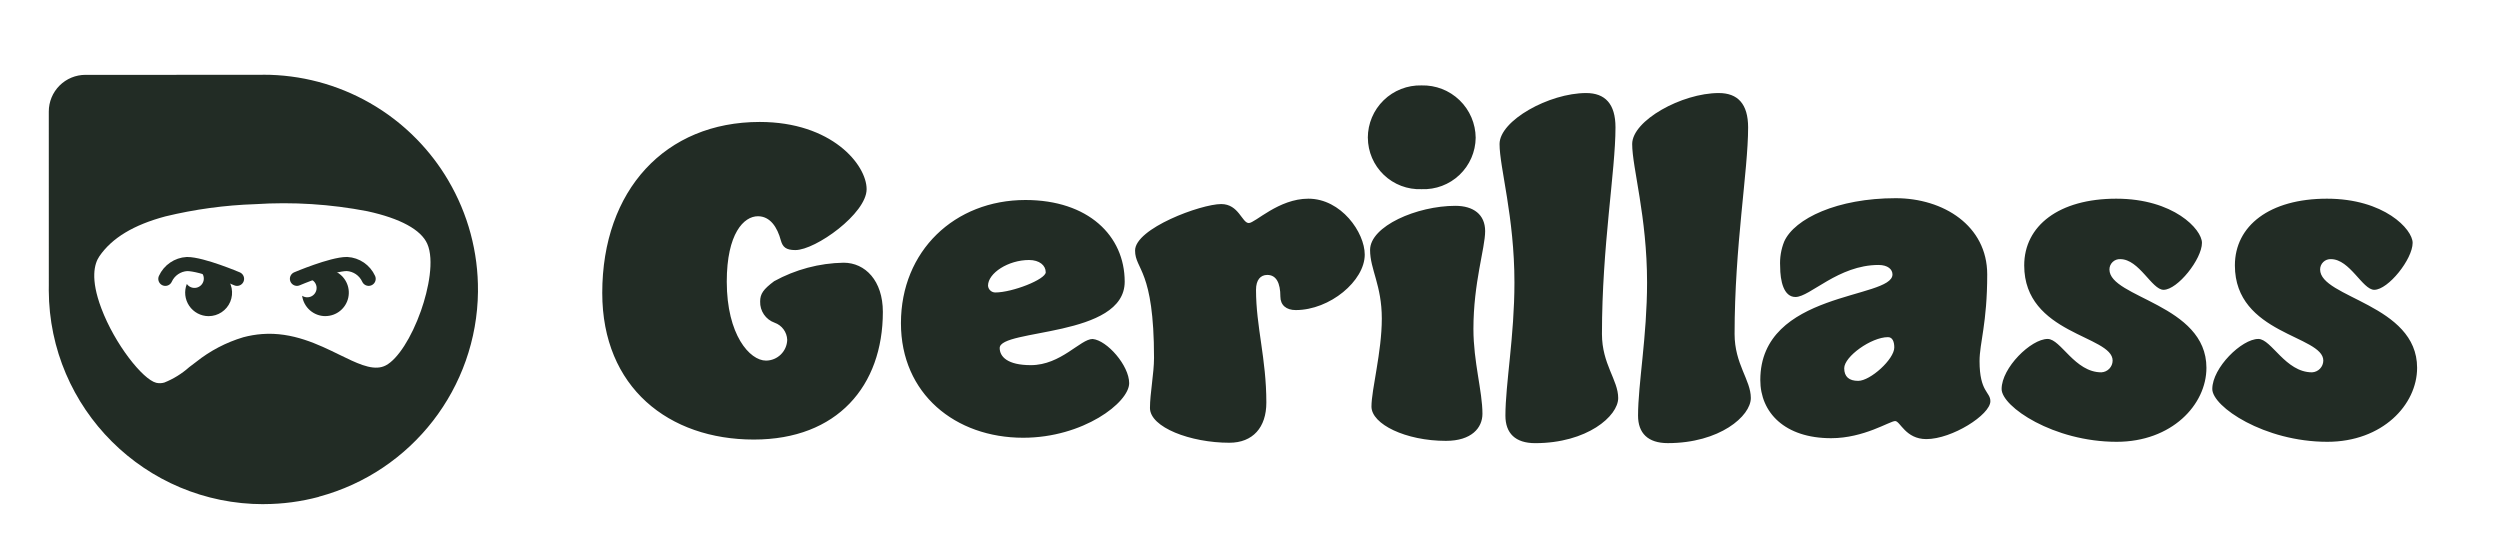
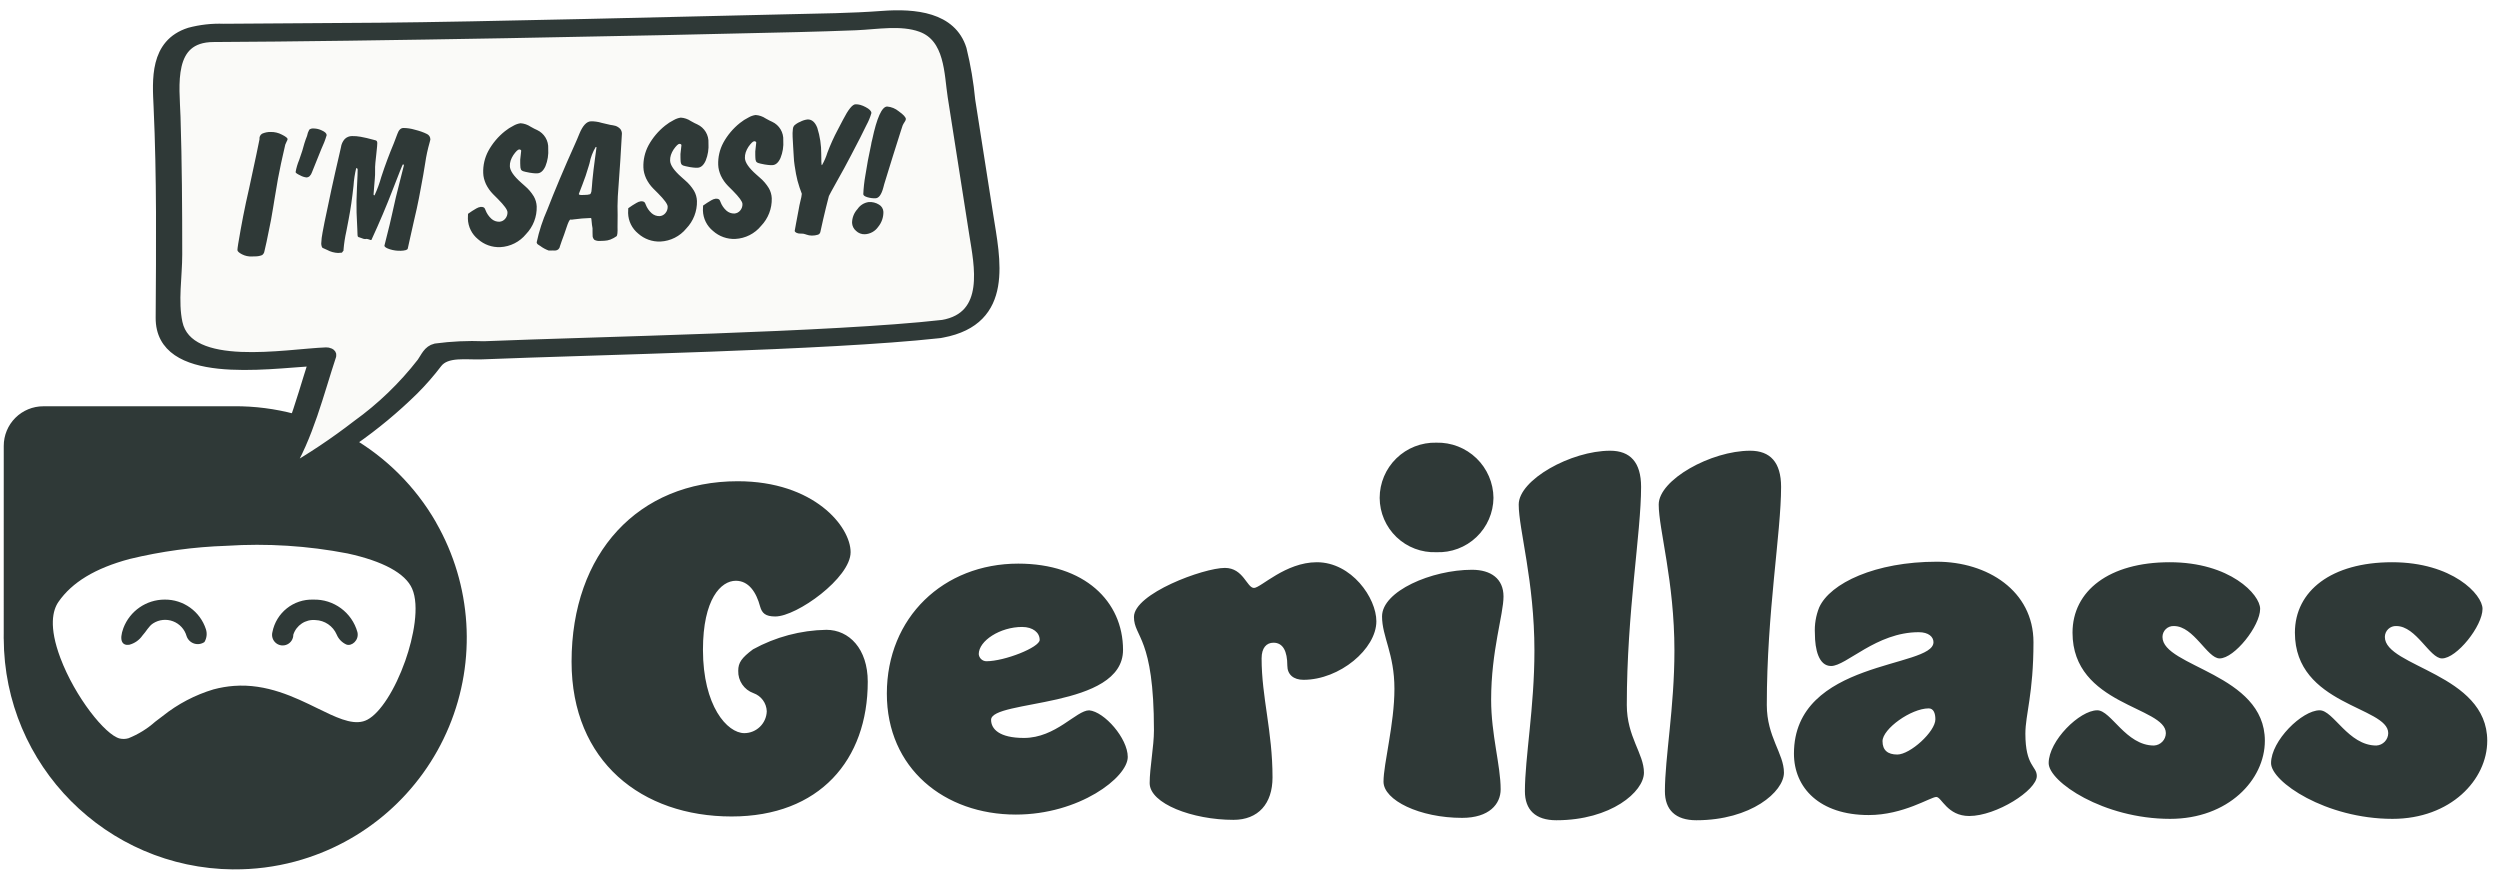
- <svg xmlns="http://www.w3.org/2000/svg" width="266" height="59" viewBox="0 0 266 59">
+ <svg xmlns="http://www.w3.org/2000/svg" width="252" height="90">
  <defs>
-     <clipPath id="b">
-       <rect width="266" height="59" />
+     <clipPath id="a">
+       <path d="M0 0h252v90H0z" />
    </clipPath>
  </defs>
-   <g id="a" clip-path="url(#b)">
-     <g transform="translate(-194 -190)">
-       <path d="M-68.688-25.872c0-2.592-3.7-7.152-11.376-7.152-10.032,0-16.752,7.248-16.752,18.192,0,10.08,7.1,15.6,16.128,15.6,8.88,0,13.728-5.712,13.728-13.584,0-3.312-1.872-5.232-4.176-5.232a15.909,15.909,0,0,0-7.392,1.968c-1.152.864-1.488,1.344-1.488,2.16a2.314,2.314,0,0,0,1.536,2.256A2.011,2.011,0,0,1-77.136-9.84a2.272,2.272,0,0,1-2.256,2.208c-1.728,0-4.176-2.736-4.176-8.4,0-5.136,1.824-6.96,3.312-6.96,1.3,0,2.064,1.152,2.448,2.592.192.672.528,1.008,1.536,1.008C-74.112-19.392-68.688-23.28-68.688-25.872Zm16.9,1.152c-7.536,0-13.248,5.424-13.248,13.1C-65.04-4.08-59.232.576-52.032.576c6.384,0,11.28-3.744,11.28-5.808,0-1.872-2.352-4.56-3.888-4.7-1.3,0-3.36,2.784-6.576,2.784-2.5,0-3.312-.912-3.312-1.824,0-2.064,13.3-1.1,13.3-7.056C-41.232-20.928-45.12-24.72-51.792-24.72Zm2.16,7.68c0,.768-3.552,2.16-5.376,2.16a.781.781,0,0,1-.768-.72c0-1.344,2.16-2.736,4.368-2.736C-50.3-18.336-49.632-17.76-49.632-17.04Zm18.672-7.248c-2.16,0-9.168,2.592-9.168,4.944,0,2.064,2.016,1.968,2.016,11.424,0,1.632-.432,3.792-.432,5.328,0,2.064,4.32,3.7,8.448,3.7,2.5,0,3.936-1.632,3.936-4.272,0-4.7-1.1-8.064-1.1-12,0-1.056.48-1.584,1.2-1.584.96,0,1.392.864,1.392,2.3,0,.912.624,1.44,1.632,1.44,3.648,0,7.344-3.12,7.344-5.9,0-2.352-2.5-5.952-6-5.952-3.168,0-5.664,2.592-6.336,2.592C-28.752-22.272-29.088-24.288-30.96-24.288Zm15.6-7.056a5.5,5.5,0,0,0,5.712,5.472,5.537,5.537,0,0,0,5.76-5.472,5.616,5.616,0,0,0-5.76-5.568A5.574,5.574,0,0,0-15.36-31.344ZM-6.048-24.1c-4.08,0-9.072,2.16-9.072,4.7,0,2.064,1.248,3.744,1.248,7.3s-1.1,7.536-1.1,9.36c0,1.872,3.648,3.648,7.92,3.648,2.736,0,3.888-1.392,3.888-2.88,0-2.4-.96-5.52-.96-9.024,0-4.944,1.248-8.592,1.248-10.416C-2.88-23.184-4.128-24.1-6.048-24.1Zm13.92-12c-3.936,0-9.216,2.928-9.216,5.424S.24-22.944.24-15.936c0,5.712-.96,10.8-.96,14.16C-.72.1.336,1.152,2.448,1.152c5.52,0,8.832-2.88,8.832-4.8s-1.728-3.6-1.728-6.816c0-9.36,1.44-17.328,1.44-21.984C10.992-34.944,9.888-36.1,7.872-36.1Zm14.112,0c-3.936,0-9.216,2.928-9.216,5.424s1.584,7.728,1.584,14.736c0,5.712-.96,10.8-.96,14.16,0,1.872,1.056,2.928,3.168,2.928,5.52,0,8.832-2.88,8.832-4.8s-1.728-3.6-1.728-6.816c0-9.36,1.44-17.328,1.44-21.984C25.1-34.944,24-36.1,21.984-36.1ZM40.8-24.912c-6.192,0-10.752,2.16-11.856,4.608a6.114,6.114,0,0,0-.432,2.64c0,1.584.384,3.264,1.632,3.264,1.536,0,4.56-3.408,8.832-3.408,1.008,0,1.488.48,1.488,1.008,0,2.64-14.064,1.728-14.064,11.232,0,3.456,2.592,6.192,7.536,6.192,3.5,0,6.24-1.824,6.816-1.824.528,0,1.1,1.92,3.312,1.92C46.8.72,50.88-1.872,50.88-3.312c0-1.008-1.152-.96-1.152-4.272,0-1.92.816-4.032.816-9.216S45.888-24.912,40.8-24.912Zm-.816,14.784c.48,0,.672.48.672,1.1,0,1.248-2.544,3.552-3.84,3.552-.96,0-1.488-.432-1.488-1.344C35.328-8.064,38.208-10.128,39.984-10.128ZM73.392-20.16c0-1.44-3.024-4.7-9.12-4.7s-9.792,2.88-9.792,7.1c0,7.344,9.408,7.44,9.408,10.128a1.262,1.262,0,0,1-1.2,1.248c-2.832,0-4.32-3.552-5.712-3.552-1.776,0-4.9,3.072-4.9,5.328,0,1.872,5.52,5.616,12.24,5.616,5.856,0,9.552-3.936,9.552-7.872,0-6.768-10.32-7.44-10.32-10.464a1.1,1.1,0,0,1,1.152-1.1c2.016,0,3.36,3.264,4.608,3.264C70.8-15.168,73.392-18.432,73.392-20.16Zm22.416,0c0-1.44-3.024-4.7-9.12-4.7s-9.792,2.88-9.792,7.1c0,7.344,9.408,7.44,9.408,10.128a1.262,1.262,0,0,1-1.2,1.248c-2.832,0-4.32-3.552-5.712-3.552-1.776,0-4.9,3.072-4.9,5.328,0,1.872,5.52,5.616,12.24,5.616,5.856,0,9.552-3.936,9.552-7.872,0-6.768-10.32-7.44-10.32-10.464a1.1,1.1,0,0,1,1.152-1.1c2.016,0,3.36,3.264,4.608,3.264C93.216-15.168,95.808-18.432,95.808-20.16Z" transform="translate(354.896 236)" fill="#222c25" />
-       <g transform="matrix(0.966, -0.259, 0.259, 0.966, 12061.671, -683.841)">
-         <path d="M22.819,49.928a22.7,22.7,0,0,1-5.812-.759l-.013,0-.013,0-.046-.013A22.829,22.829,0,0,1,.756,21.268c.047-.176.1-.355.146-.529L5.684,2.893A3.9,3.9,0,0,1,10.463.134L28.314,4.917l.311.08.047.012.014,0h.006l.053.014a22.792,22.792,0,0,1,10.146,5.816l0,0,0,0a22.671,22.671,0,0,1,3.821,5l.036.064.006.011.006.011a22.727,22.727,0,0,1,2.068,5.02c0,.009.005.019.007.027l0,.007a22.793,22.793,0,0,1,0,12.2.017.017,0,0,0,0,.006l-.008.03a22.847,22.847,0,0,1-21.983,16.7h-.035ZM19.456,31.446a10.9,10.9,0,0,1,2.015.189c3.186.6,5.517,2.633,7.389,4.267,1.483,1.294,2.764,2.412,4.01,2.412a2.084,2.084,0,0,0,.456-.05c1.386-.313,3.393-2.137,5.115-4.647,1.392-2.029,2.777-4.855,2.491-6.7-.253-1.627-2.07-3.354-5.255-5A46.929,46.929,0,0,0,24.348,18.1a47.208,47.208,0,0,0-9.577-1.219c-3.5,0-6.07.742-7.866,2.27-.748.636-1.571,2.088-1.245,5.4.4,4.09,2.309,8.463,3.586,9.174a1.7,1.7,0,0,0,.846.2,9,9,0,0,0,2.974-.894c.275-.113.56-.23.855-.348A14.873,14.873,0,0,1,19.456,31.446Z" transform="translate(-11691.468 -2219.156)" fill="#222c25" />
-         <g transform="matrix(0.966, 0.259, -0.259, 0.966, -11678.01, -2197.382)">
-           <path d="M2.495,4.989A2.5,2.5,0,0,1,.179,1.564.994.994,0,1,0,1.564.179a2.495,2.495,0,1,1,.931,4.809Z" transform="translate(2.108 0.556)" fill="#222c25" />
-           <path d="M-2.943-2.833A2.7,2.7,0,0,1-.637-4.409c1.616,0,5.323,1.576,5.323,1.576" transform="translate(2.943 4.409)" fill="none" stroke="#222c25" stroke-linecap="round" stroke-width="1.5" />
-         </g>
-         <g transform="matrix(0.966, 0.259, -0.259, 0.966, -11664.486, -2193.759)">
-           <path d="M2.474,4.99A2.5,2.5,0,0,1,0,2.824.994.994,0,1,0,.55,1L.474,1a2.494,2.494,0,1,1,2,3.986Z" transform="translate(0.553 0.555)" fill="#222c25" />
-           <path d="M4.687-2.833A2.7,2.7,0,0,0,2.38-4.409c-1.616,0-5.323,1.576-5.323,1.576" transform="translate(2.943 4.409)" fill="none" stroke="#222c25" stroke-linecap="round" stroke-width="1.5" />
-         </g>
-       </g>
+   <g clip-path="url(#a)">
+     <path d="M29.756 86.84l-.01.002a23.218 23.218 0 01-6.22.789l-.006.002-.007.002h-.02A23.333 23.333 0 01.377 64.377a.085.085 0 01-.003-.01.092.092 0 00-.002-.009c0-.17 0-.338.004-.509l.002-18.906a3.986 3.986 0 013.989-3.99H23.29l.301-.004A23.33 23.33 0 0143.96 52.664l.003.01.002.008.002.008A23.35 23.35 0 0129.77 86.835l-.024.006zm-8.222-17.353a11.156 11.156 0 012.039-.348c3.304-.251 6.142 1.14 8.424 2.257 1.807.885 3.367 1.65 4.599 1.32a2.128 2.128 0 00.437-.172c1.286-.675 2.785-3.008 3.82-5.942.837-2.371 1.457-5.528.685-7.274-.68-1.54-2.93-2.763-6.51-3.542a47.976 47.976 0 00-12.196-.769 48.226 48.226 0 00-9.776 1.331c-3.453.926-5.793 2.34-7.166 4.325-.57.826-.998 2.477.2 5.659 1.481 3.93 4.52 7.744 5.97 8.108a1.736 1.736 0 00.89-.025 9.195 9.195 0 002.699-1.669c.242-.185.492-.376.752-.57a15.19 15.19 0 015.133-2.69z" fill="#2f3937" />
+     <g fill="#2f3937">
+       <path d="M16.59 60.439a4.322 4.322 0 014.166 2.987 1.568 1.568 0 01-.149 1.292 1.188 1.188 0 01-1.8-.6 2.246 2.246 0 00-3.377-1.281c-.438.28-.7.828-1.072 1.225a2.322 2.322 0 01-1.337.932c-.694.1-1.048-.42-.582-1.689a4.45 4.45 0 014.151-2.866zM34.913 64.968a1.9 1.9 0 01-.976-1.006 2.419 2.419 0 00-2.149-1.46 2.132 2.132 0 00-2.223 1.48 1.071 1.071 0 11-2.108-.259 4.057 4.057 0 014.118-3.282 4.486 4.486 0 014.455 3.282c.185.809-.578 1.455-1.117 1.245z" />
    </g>
+     <path d="M95.258 33.43c-3.31.4-35.405 1.587-51.174 2.23-4.522 7.338-16.939 13.837-16.939 13.837 1.685-1.967 4.294-9.591 5.523-13.386-4.024.152-7.1.263-8.557.311-7.13.24-6.907-4.08-6.907-4.08s.125-17.211-.3-23.675 5.051-5.68 5.051-5.68 61.47-.556 68-1.252 6.753 4.354 6.753 4.354L99.9 26.87s.625 5.92-4.642 6.56z" fill="#fafaf8" />
+     <path d="M99.612 21.635q-.9-5.765-1.807-11.531a35.718 35.718 0 00-.869-5.141C95.919 1.71 92.221 1.353 88.93 1.6c-3.116.233-6.26.263-9.384.335-9.7.222-31.509.772-41.206.854q-7.9.067-15.8.107a11.63 11.63 0 00-3.435.386c-3.552 1.136-3.245 4.808-3.123 7.47.324 7.084.253 14.189.209 21.278-.038 6.246 10.526 4.663 15.42 4.368-1.352 4.16-2.53 9.15-5.375 12.706-.471.589 1.057.373 1.3.249a70.407 70.407 0 008.078-4.979 47.242 47.242 0 006.09-5.058 26.43 26.43 0 002.373-2.718c.923-1.2 2.964-.811 4.509-.874 11.214-.456 34.8-.9 45.954-2.121a1.764 1.764 0 00.233-.024 1.272 1.272 0 00.193-.038c6.822-1.271 5.349-7.423 4.646-11.906zm-4.628 11.117c-11.225 1.245-34.895 1.684-46.187 2.145a28.2 28.2 0 00-4.882.226c-.776.181-1.012.887-1.4 1.43a31.751 31.751 0 01-6.538 6.3 61.757 61.757 0 01-7.1 4.741c2.217-3.555 3.272-7.994 4.516-11.742.08-.24-.317-.343-.513-.336-4.054.15-13.9 2.052-14.983-2.97-.465-2.167-.026-4.7-.028-6.886 0-4.622-.027-9.245-.172-13.865-.1-3.153-.856-8.036 3.816-8.058 15.579-.072 43.278-.62 58.851-1q2.948-.071 5.893-.186c2.143-.088 4.58-.552 6.589.178 2.912 1.058 2.82 4.715 3.176 6.987l2.176 13.887c.471 3.021 1.692 8.322-3.214 9.15z" fill="#2f3937" stroke="#2f3937" />
+     <path d="M23.932 25.205q-.008-.216.334-2.105.133-.726.244-1.303.149-.736.284-1.39.107-.503.33-1.48l.721-3.365.313-1.523a.564.564 0 01.258-.56 2.036 2.036 0 01.886-.177 2.3 2.3 0 011.11.268q.575.288.58.453a.769.769 0 01-.099.245l-.138.312-.262 1.155-.173.778q-.28 1.252-.647 3.545l-.137.844-.214 1.245q-.076.418-.24 1.188-.21 1.087-.43 2a.573.573 0 01-.235.381 1.87 1.87 0 01-.764.127l-.254.01a1.977 1.977 0 01-1.008-.219q-.452-.238-.46-.43zm7.703-12.254a1.888 1.888 0 01.812.2q.473.211.482.469a9.569 9.569 0 01-.54 1.406l-.94 2.334a.99.99 0 01-.236.394.5.5 0 01-.327.132 1.7 1.7 0 01-.626-.207q-.452-.212-.464-.328a5.5 5.5 0 01.358-1.22q.365-1.014.53-1.684l.135-.405.13-.337a2.082 2.082 0 01.223-.631.558.558 0 01.407-.122zm2.83 12.517l-.216.016-.157.015a2.524 2.524 0 01-1.124-.31l-.447-.201q-.051-.023-.093-.15a1.026 1.026 0 01-.048-.284 6.946 6.946 0 01.135-1.127q.07-.384.2-1.045t.304-1.439q.32-1.539.384-1.824.165-.762.402-1.815.065-.303.418-1.816l.144-.637a1.563 1.563 0 01.386-.84 1.043 1.043 0 01.729-.295 4.318 4.318 0 01.866.07q.503.082 1.507.358a.264.264 0 01.128.079.548.548 0 01.048.181q.003.075-.02.35t-.075.738q-.054.463-.097.913a6.378 6.378 0 00-.03.815 7.182 7.182 0 01-.029.823q-.04.492-.064.758l-.063.808.027.057a.1.1 0 00.076.022 11.957 11.957 0 00.675-1.843q.307-.94.62-1.773t.649-1.634l.357-.943q.204-.58.594-.594a4.047 4.047 0 011.143.168q.378.095.671.197a4.96 4.96 0 01.59.25.645.645 0 01.232.207.65.65 0 01.095.346l-.073.285a15.5 15.5 0 00-.447 2.076q-.176 1.144-.444 2.534l-.189 1.007q-.12.586-.22 1.062-.02.11-.26 1.131l-.416 1.852-.23 1.039q-.021.1-.195.155a1.913 1.913 0 01-.498.068 3.264 3.264 0 01-1.116-.152q-.537-.173-.544-.364l.256-1.03q.27-1.031.497-2.069t.396-1.758q.175-.72.405-1.615l.407-1.61a.143.143 0 00-.037-.09l-.051-.04q-.05 0-1.013 2.51t-2.175 5.134a.394.394 0 01-.091-.005 1.372 1.372 0 01-.151-.053.924.924 0 00-.26-.057l-.066.01-.066.01a.813.813 0 01-.294-.073l-.27-.098a.24.24 0 01-.168-.085.744.744 0 01-.033-.231l-.019-.522-.034-.754-.04-.9q-.036-1.045.04-2.568t.068-1.754a.22.22 0 00-.03-.124.19.19 0 00-.117-.046 10.828 10.828 0 00-.27 1.787q-.1.925-.217 1.743t-.28 1.666l-.225 1.17a13.806 13.806 0 00-.284 1.846l.003.092zm12.712-3.916a9.429 9.429 0 01.828-.535 1.148 1.148 0 01.456-.163q.34-.012.422.194l.055.13a2.242 2.242 0 00.6.88 1.151 1.151 0 00.803.293.825.825 0 00.58-.295.954.954 0 00.233-.672q-.013-.365-.968-1.328l-.49-.49a3.78 3.78 0 01-.717-1.021 3.54 3.54 0 01-.194-.55 2.6 2.6 0 01-.077-.553 4.393 4.393 0 01.512-2.22 6.58 6.58 0 011.676-1.996 4.73 4.73 0 01.87-.558 1.973 1.973 0 01.705-.245 2.06 2.06 0 011.013.347l.372.203.279.131a1.942 1.942 0 011.125 1.88 3.978 3.978 0 01-.278 1.766q-.316.705-.823.722a2.729 2.729 0 01-.432-.018q-.21-.025-.334-.046-.234-.042-.419-.085a1.46 1.46 0 01-.234-.063.41.41 0 01-.222-.159.969.969 0 01-.071-.397l-.009-.232q-.009-.266 0-.382t.04-.367l.057-.517a.115.115 0 00-.05-.099.352.352 0 00-.146-.045q-.2.007-.594.57a2.391 2.391 0 00-.272.557 1.639 1.639 0 00-.08.567q.023.672 1.145 1.661l.369.328a4.282 4.282 0 01.896 1.048 2.221 2.221 0 01.297 1.02 3.861 3.861 0 01-1.075 2.784 3.586 3.586 0 01-2.6 1.314 3.163 3.163 0 01-2.24-.797 2.753 2.753 0 01-1.023-2.066l.011-.39zm11.168-2q.002.057.081.084a.909.909 0 00.28.019l.256-.009a1.632 1.632 0 00.498-.063q.107-.05.156-.284l.049-.502.046-.583q.056-.542.119-1.113t.144-1.114l.152-1.127-.019-.04-.058-.007a4.949 4.949 0 00-.624 1.642l-.074.252q-.312 1.076-.649 1.918zm-.841 2.578q-.14.005-.404.815-.12.37-.245.719t-.231.626l-.189.555a.478.478 0 01-.459.407l-.273-.002-.39.006a3.259 3.259 0 01-.864-.47l-.076-.046-.093-.063a.321.321 0 01-.183-.25 16.509 16.509 0 011.073-3.294q.54-1.397 1.257-3.1t1.542-3.534q.077-.161.2-.456l.237-.572q.506-1.219 1.158-1.242a3.125 3.125 0 01.524.032q.142.02.28.048a2.333 2.333 0 01.273.074q.378.103.87.202a4.336 4.336 0 01.544.106 1.191 1.191 0 01.468.308.766.766 0 01.166.467l-.162 2.721q-.026.483-.119 1.706t-.133 1.905q-.048 1.024-.018 1.87l-.01 1.206q.03.838-.107.943a2.917 2.917 0 01-.616.332 2 2 0 01-.631.122l-.39.014a1.079 1.079 0 01-.585-.105.6.6 0 01-.183-.494l-.006-.17-.002-.292v-.216l-.054-.33-.062-.598a.129.129 0 00-.029-.09l-.066-.015a16.543 16.543 0 00-1.706.143l-.158.022-.089-.003zm5.824-1.142a9.429 9.429 0 01.829-.535 1.148 1.148 0 01.451-.165q.34-.012.422.194l.055.13a2.242 2.242 0 00.6.88 1.151 1.151 0 00.803.293.825.825 0 00.58-.295.954.954 0 00.233-.672q-.013-.365-.968-1.328l-.49-.49a3.78 3.78 0 01-.717-1.021 3.54 3.54 0 01-.194-.55 2.6 2.6 0 01-.077-.553 4.393 4.393 0 01.512-2.22 6.58 6.58 0 011.682-1.997 4.73 4.73 0 01.87-.558 1.973 1.973 0 01.705-.245 2.06 2.06 0 011.013.347l.372.203.279.131a1.942 1.942 0 011.125 1.882 3.978 3.978 0 01-.278 1.767q-.316.705-.822.722a2.729 2.729 0 01-.433-.018q-.21-.025-.334-.046-.234-.042-.418-.086a1.46 1.46 0 01-.235-.062.41.41 0 01-.221-.159.969.969 0 01-.072-.397l-.008-.232q-.01-.266-.002-.383t.041-.366l.057-.517a.115.115 0 00-.049-.099.352.352 0 00-.147-.045q-.2.007-.594.57a2.391 2.391 0 00-.272.557 1.639 1.639 0 00-.08.567q.023.672 1.146 1.661l.368.328a4.282 4.282 0 01.896 1.048 2.221 2.221 0 01.297 1.028 3.861 3.861 0 01-1.076 2.776 3.586 3.586 0 01-2.6 1.314 3.163 3.163 0 01-2.241-.798 2.753 2.753 0 01-1.023-2.066l.011-.39zm7.54-.263a9.429 9.429 0 01.829-.535 1.148 1.148 0 01.45-.163q.34-.012.422.193l.054.132a2.242 2.242 0 00.6.88 1.151 1.151 0 00.804.291.825.825 0 00.579-.294.954.954 0 00.234-.673q-.013-.364-.968-1.328l-.49-.489a3.78 3.78 0 01-.716-1.024 3.54 3.54 0 01-.193-.55 2.6 2.6 0 01-.078-.554 4.393 4.393 0 01.512-2.219 6.58 6.58 0 011.683-1.998 4.73 4.73 0 01.869-.557 1.973 1.973 0 01.706-.245 2.06 2.06 0 011.012.347l.373.203.278.131a1.942 1.942 0 011.126 1.883 3.978 3.978 0 01-.279 1.767q-.315.704-.822.722a2.729 2.729 0 01-.433-.018q-.209-.026-.334-.046-.233-.042-.418-.086a1.46 1.46 0 01-.234-.063.41.41 0 01-.222-.158.969.969 0 01-.072-.398l-.008-.232q-.01-.266-.001-.382t.04-.367l.058-.517a.115.115 0 00-.05-.098.352.352 0 00-.146-.045q-.2.007-.595.569a2.391 2.391 0 00-.271.558 1.639 1.639 0 00-.08.567q.023.672 1.145 1.661l.369.327a4.282 4.282 0 01.896 1.049 2.221 2.221 0 01.296 1.019 3.861 3.861 0 01-1.075 2.784 3.586 3.586 0 01-2.6 1.315 3.163 3.163 0 01-2.24-.799 2.753 2.753 0 01-1.024-2.065l.012-.39zm10.971 3.023a1.61 1.61 0 01-.568-.105l-.11-.037a1.067 1.067 0 00-.186-.048 1.263 1.263 0 00-.245-.012.865.865 0 01-.403-.061.548.548 0 01-.187-.127l-.036-.074.135-.75.266-1.41q.061-.385.192-.925a3.743 3.743 0 00.126-.665l-.23-.64a9.785 9.785 0 01-.356-1.366q-.072-.405-.142-.862a7.607 7.607 0 01-.085-.882q-.01-.315-.059-.977t-.055-1.024q-.007-.208-.005-.386a3.324 3.324 0 01.032-.402.626.626 0 01.118-.324 1.944 1.944 0 01.621-.396 2.1 2.1 0 01.735-.234q.647-.022.985.839a8.579 8.579 0 01.4 2.652l.007.44.004.34.018.266a.257.257 0 00.018.05.054.054 0 00.026.023 6.165 6.165 0 00.55-1.269 19.5 19.5 0 011.045-2.308l.522-.997q.793-1.548 1.258-1.564a1.631 1.631 0 01.48.058 2.665 2.665 0 01.542.222q.575.295.586.603a5.868 5.868 0 01-.498 1.21q-.504 1.06-1.531 3.006-.693 1.337-1.436 2.641-.766 1.373-.82 1.508l-.292 1.148q-.285 1.163-.564 2.452a.372.372 0 01-.239.294 2.011 2.011 0 01-.619.093zm9.474-11.743a.684.684 0 01-.143.312 2.018 2.018 0 00-.188.34l-.181.554-.3.949q-.067.202-.507 1.604-.075.234-.455 1.47l-.411 1.335-.015.058-.073.277q-.285 1.064-.785 1.082a2.5 2.5 0 01-.83-.108q-.399-.123-.405-.306a14.2 14.2 0 01.206-1.873q.223-1.477.59-3.151.02-.142.031-.188t.07-.28q.706-3.315 1.503-3.342a2.1 2.1 0 011.175.482q.708.502.718.785zm-4.138 11.607a1.2 1.2 0 01-.885-.339 1.129 1.129 0 01-.402-.804 2.062 2.062 0 01.546-1.394 1.628 1.628 0 011.134-.708 1.733 1.733 0 011.038.259.882.882 0 01.441.728 2.309 2.309 0 01-.525 1.51 1.73 1.73 0 01-1.347.748zM85.742 55.661c0-2.592-3.7-7.152-11.376-7.152-10.032 0-16.752 7.248-16.752 18.192 0 10.08 7.1 15.6 16.128 15.6 8.88 0 13.728-5.712 13.728-13.584 0-3.312-1.872-5.232-4.176-5.232a15.909 15.909 0 00-7.392 1.968c-1.152.864-1.488 1.344-1.488 2.16a2.314 2.314 0 001.536 2.256 2.011 2.011 0 011.34 1.824 2.272 2.272 0 01-2.256 2.208c-1.728 0-4.176-2.736-4.176-8.4 0-5.136 1.824-6.96 3.312-6.96 1.3 0 2.064 1.152 2.448 2.592.192.672.528 1.008 1.536 1.008 2.164 0 7.588-3.888 7.588-6.48zm16.9 1.152c-7.536 0-13.248 5.424-13.248 13.1-.004 7.54 5.804 12.196 13.004 12.196 6.384 0 11.28-3.744 11.28-5.808 0-1.872-2.352-4.56-3.888-4.7-1.3 0-3.36 2.784-6.576 2.784-2.5 0-3.312-.912-3.312-1.824 0-2.064 13.3-1.1 13.3-7.056-.004-4.9-3.892-8.692-10.564-8.692zm2.16 7.68c0 .768-3.552 2.16-5.376 2.16a.781.781 0 01-.768-.72c0-1.344 2.16-2.736 4.368-2.736 1.1 0 1.772.576 1.772 1.296zm18.668-7.248c-2.16 0-9.168 2.592-9.168 4.944 0 2.064 2.016 1.968 2.016 11.424 0 1.632-.432 3.792-.432 5.328 0 2.064 4.32 3.7 8.448 3.7 2.5 0 3.936-1.632 3.936-4.272 0-4.7-1.1-8.064-1.1-12 0-1.056.48-1.584 1.2-1.584.96 0 1.392.864 1.392 2.3 0 .912.624 1.44 1.632 1.44 3.648 0 7.344-3.12 7.344-5.9 0-2.352-2.5-5.952-6-5.952-3.168 0-5.664 2.592-6.336 2.592-.724-.004-1.06-2.02-2.932-2.02zm15.6-7.056a5.5 5.5 0 005.712 5.472 5.537 5.537 0 005.76-5.472 5.616 5.616 0 00-5.76-5.568 5.574 5.574 0 00-5.712 5.568zm9.312 7.244c-4.08 0-9.072 2.16-9.072 4.7 0 2.064 1.248 3.744 1.248 7.3s-1.1 7.536-1.1 9.36c0 1.872 3.648 3.648 7.92 3.648 2.736 0 3.888-1.392 3.888-2.88 0-2.4-.96-5.52-.96-9.024 0-4.944 1.248-8.592 1.248-10.416-.004-1.772-1.252-2.688-3.172-2.688zm13.92-12c-3.936 0-9.216 2.928-9.216 5.424s1.584 7.728 1.584 14.736c0 5.712-.96 10.8-.96 14.16 0 1.872 1.056 2.928 3.168 2.928 5.52 0 8.832-2.88 8.832-4.8s-1.728-3.6-1.728-6.816c0-9.36 1.44-17.328 1.44-21.984 0-2.492-1.104-3.648-3.12-3.648zm14.112 0c-3.936 0-9.216 2.928-9.216 5.424s1.584 7.728 1.584 14.736c0 5.712-.96 10.8-.96 14.16 0 1.872 1.056 2.928 3.168 2.928 5.52 0 8.832-2.88 8.832-4.8s-1.728-3.6-1.728-6.816c0-9.36 1.44-17.328 1.44-21.984 0-2.492-1.104-3.648-3.12-3.648zm18.816 11.188c-6.192 0-10.752 2.16-11.856 4.608a6.114 6.114 0 00-.432 2.64c0 1.584.384 3.264 1.632 3.264 1.536 0 4.56-3.408 8.832-3.408 1.008 0 1.488.48 1.488 1.008 0 2.64-14.064 1.728-14.064 11.232 0 3.456 2.592 6.192 7.536 6.192 3.5 0 6.24-1.824 6.816-1.824.528 0 1.1 1.92 3.312 1.92 2.736 0 6.816-2.592 6.816-4.032 0-1.008-1.152-.96-1.152-4.272 0-1.92.816-4.032.816-9.216s-4.656-8.112-9.744-8.112zm-.816 14.784c.48 0 .672.48.672 1.1 0 1.248-2.544 3.552-3.84 3.552-.96 0-1.488-.432-1.488-1.344 0-1.244 2.88-3.308 4.656-3.308zm33.408-10.032c0-1.44-3.024-4.7-9.12-4.7s-9.792 2.88-9.792 7.1c0 7.344 9.408 7.44 9.408 10.128a1.262 1.262 0 01-1.2 1.248c-2.832 0-4.32-3.552-5.712-3.552-1.776 0-4.9 3.072-4.9 5.328 0 1.872 5.52 5.616 12.24 5.616 5.856 0 9.552-3.936 9.552-7.872 0-6.768-10.32-7.44-10.32-10.464a1.1 1.1 0 011.152-1.1c2.016 0 3.36 3.264 4.608 3.264 1.492-.004 4.084-3.268 4.084-4.996zm22.416 0c0-1.44-3.024-4.7-9.12-4.7s-9.792 2.88-9.792 7.1c0 7.344 9.408 7.44 9.408 10.128a1.262 1.262 0 01-1.2 1.248c-2.832 0-4.32-3.552-5.712-3.552-1.776 0-4.9 3.072-4.9 5.328 0 1.872 5.52 5.616 12.24 5.616 5.856 0 9.552-3.936 9.552-7.872 0-6.768-10.32-7.44-10.32-10.464a1.1 1.1 0 011.152-1.1c2.016 0 3.36 3.264 4.608 3.264 1.492-.004 4.084-3.268 4.084-4.996z" fill="#2f3937" />
  </g>
</svg>
